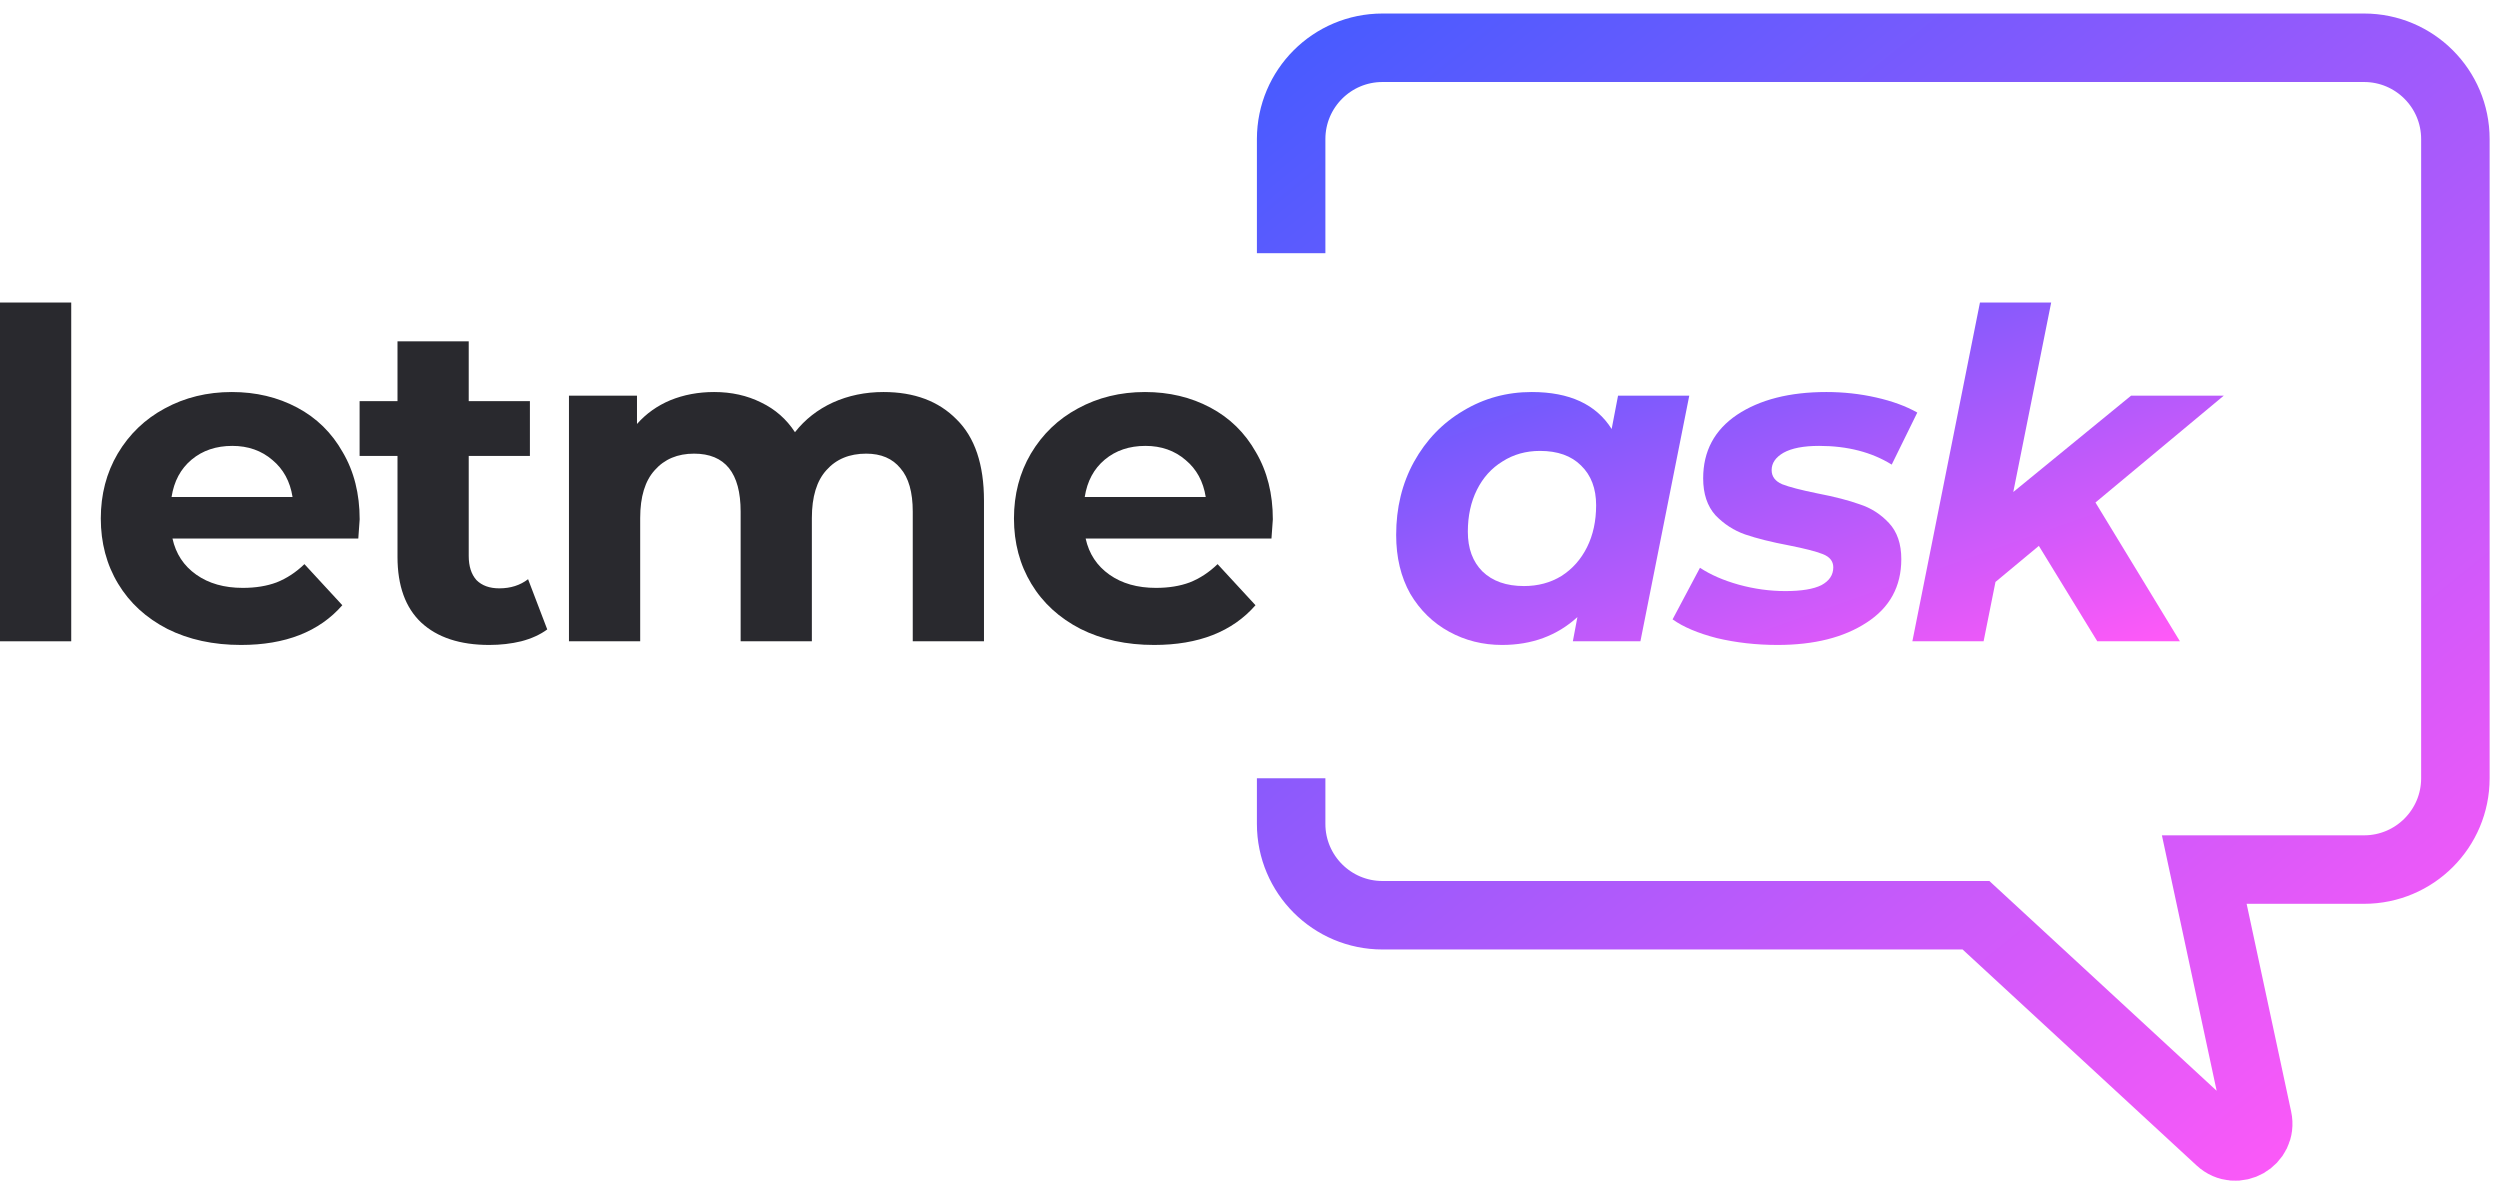
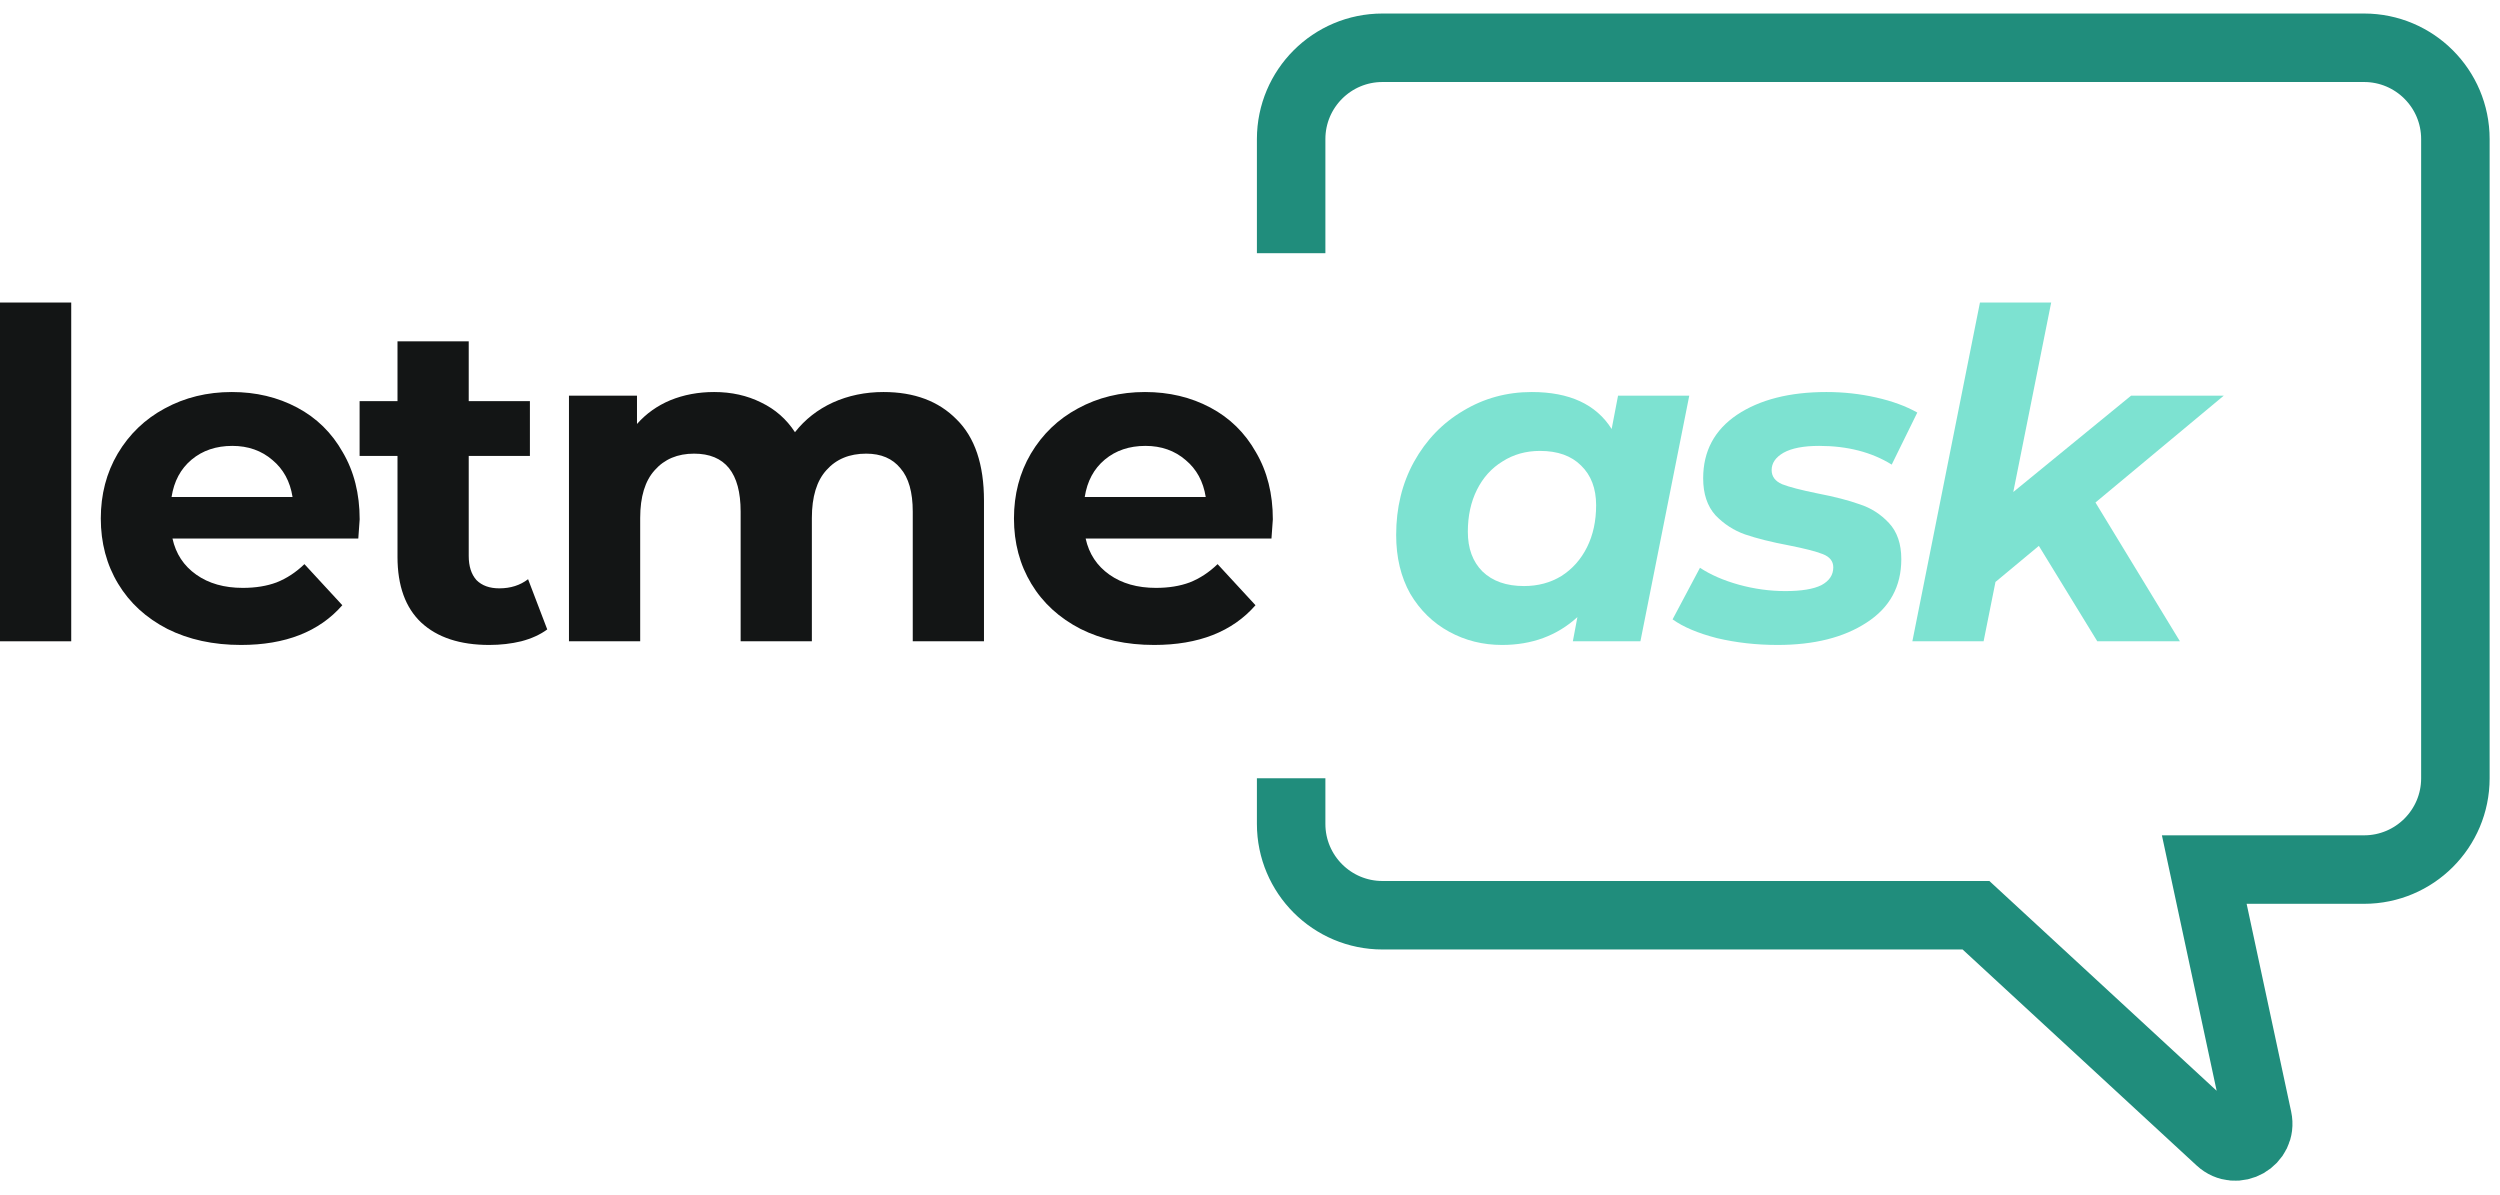
<svg xmlns="http://www.w3.org/2000/svg" width="157" height="75" viewBox="0 0 157 75" fill="none">
-   <path d="M0 18.999H4.473V40.273H0V18.999Z" fill="#29292E" />
-   <path d="M22.587 32.618C22.587 32.675 22.558 33.077 22.501 33.822H10.832C11.042 34.778 11.539 35.533 12.323 36.087C13.106 36.642 14.081 36.919 15.247 36.919C16.05 36.919 16.757 36.804 17.369 36.575C18 36.326 18.583 35.944 19.118 35.428L21.498 38.008C20.045 39.671 17.923 40.503 15.133 40.503C13.393 40.503 11.854 40.168 10.516 39.499C9.178 38.811 8.146 37.865 7.42 36.661C6.693 35.457 6.33 34.09 6.33 32.561C6.33 31.051 6.684 29.694 7.391 28.489C8.117 27.266 9.102 26.32 10.344 25.651C11.606 24.963 13.011 24.619 14.559 24.619C16.069 24.619 17.436 24.944 18.659 25.593C19.883 26.243 20.838 27.18 21.526 28.403C22.234 29.608 22.587 31.012 22.587 32.618ZM14.588 28.002C13.575 28.002 12.724 28.289 12.036 28.862C11.348 29.436 10.927 30.219 10.774 31.213H18.372C18.22 30.238 17.799 29.464 17.111 28.891C16.423 28.298 15.582 28.002 14.588 28.002Z" fill="#29292E" />
-   <path d="M34.367 39.528C33.928 39.853 33.383 40.102 32.733 40.273C32.102 40.426 31.433 40.503 30.726 40.503C28.891 40.503 27.467 40.035 26.454 39.098C25.46 38.161 24.963 36.785 24.963 34.969V28.633H22.583V25.192H24.963V21.436H29.436V25.192H33.278V28.633H29.436V34.912C29.436 35.562 29.598 36.068 29.923 36.431C30.267 36.776 30.745 36.948 31.357 36.948C32.064 36.948 32.666 36.756 33.163 36.374L34.367 39.528Z" fill="#29292E" />
-   <path d="M55.486 24.619C57.417 24.619 58.946 25.192 60.074 26.339C61.221 27.467 61.794 29.168 61.794 31.443V40.273H57.321V32.131C57.321 30.907 57.063 29.999 56.547 29.407C56.05 28.795 55.333 28.489 54.397 28.489C53.345 28.489 52.514 28.833 51.902 29.522C51.291 30.191 50.985 31.194 50.985 32.532V40.273H46.512V32.131C46.512 29.703 45.537 28.489 43.587 28.489C42.555 28.489 41.733 28.833 41.122 29.522C40.51 30.191 40.204 31.194 40.204 32.532V40.273H35.731V24.848H40.003V26.626C40.577 25.976 41.275 25.479 42.096 25.135C42.938 24.791 43.855 24.619 44.849 24.619C45.938 24.619 46.923 24.838 47.802 25.278C48.681 25.699 49.389 26.32 49.924 27.142C50.555 26.339 51.348 25.718 52.304 25.278C53.279 24.838 54.339 24.619 55.486 24.619Z" fill="#29292E" />
-   <path d="M79.934 32.618C79.934 32.675 79.906 33.077 79.848 33.822H68.179C68.389 34.778 68.886 35.533 69.67 36.087C70.454 36.642 71.428 36.919 72.594 36.919C73.397 36.919 74.104 36.804 74.716 36.575C75.347 36.326 75.93 35.944 76.465 35.428L78.845 38.008C77.392 39.671 75.27 40.503 72.48 40.503C70.74 40.503 69.201 40.168 67.864 39.499C66.525 38.811 65.493 37.865 64.767 36.661C64.041 35.457 63.677 34.09 63.677 32.561C63.677 31.051 64.031 29.694 64.738 28.489C65.465 27.266 66.449 26.32 67.692 25.651C68.953 24.963 70.358 24.619 71.906 24.619C73.416 24.619 74.783 24.944 76.006 25.593C77.23 26.243 78.185 27.18 78.874 28.403C79.581 29.608 79.934 31.012 79.934 32.618ZM71.935 28.002C70.922 28.002 70.071 28.289 69.383 28.862C68.695 29.436 68.275 30.219 68.121 31.213H75.72C75.567 30.238 75.146 29.464 74.458 28.891C73.77 28.298 72.929 28.002 71.935 28.002Z" fill="#29292E" />
-   <path d="M106.086 24.848L103.018 40.273H98.775L99.061 38.754C97.781 39.92 96.204 40.503 94.331 40.503C93.126 40.503 92.018 40.226 91.005 39.671C89.992 39.117 89.179 38.324 88.567 37.292C87.975 36.24 87.679 35.007 87.679 33.593C87.679 31.892 88.051 30.363 88.797 29.006C89.561 27.629 90.594 26.559 91.894 25.794C93.193 25.011 94.627 24.619 96.194 24.619C98.564 24.619 100.237 25.393 101.212 26.941L101.613 24.848H106.086ZM95.707 36.804C96.586 36.804 97.37 36.594 98.058 36.173C98.746 35.734 99.281 35.132 99.664 34.367C100.046 33.602 100.237 32.723 100.237 31.729C100.237 30.678 99.922 29.846 99.291 29.235C98.679 28.623 97.819 28.317 96.71 28.317C95.831 28.317 95.047 28.537 94.359 28.977C93.671 29.397 93.136 29.99 92.754 30.754C92.371 31.519 92.18 32.398 92.18 33.392C92.18 34.444 92.486 35.275 93.098 35.887C93.728 36.498 94.598 36.804 95.707 36.804Z" fill="url(#paint0_linear)" />
-   <path d="M111.632 40.503C110.294 40.503 109.023 40.359 107.819 40.073C106.634 39.767 105.707 39.375 105.038 38.897L106.758 35.657C107.427 36.097 108.239 36.451 109.195 36.718C110.17 36.986 111.145 37.12 112.119 37.12C113.133 37.12 113.888 36.995 114.385 36.747C114.882 36.479 115.13 36.106 115.13 35.629C115.13 35.246 114.91 34.969 114.471 34.797C114.031 34.625 113.324 34.444 112.349 34.252C111.24 34.042 110.323 33.813 109.596 33.564C108.889 33.316 108.268 32.914 107.733 32.36C107.217 31.787 106.959 31.012 106.959 30.038C106.959 28.336 107.666 27.008 109.08 26.052C110.514 25.096 112.387 24.619 114.7 24.619C115.77 24.619 116.812 24.733 117.825 24.963C118.838 25.192 119.698 25.508 120.406 25.909L118.8 29.177C117.538 28.394 116.019 28.002 114.241 28.002C113.266 28.002 112.521 28.145 112.005 28.432C111.508 28.719 111.259 29.082 111.259 29.522C111.259 29.923 111.479 30.219 111.919 30.41C112.358 30.582 113.094 30.774 114.127 30.984C115.216 31.194 116.105 31.424 116.793 31.672C117.5 31.901 118.112 32.293 118.628 32.847C119.144 33.402 119.402 34.157 119.402 35.113C119.402 36.833 118.676 38.161 117.223 39.098C115.79 40.035 113.926 40.503 111.632 40.503Z" fill="url(#paint1_linear)" />
-   <path d="M131.595 31.557L136.899 40.273H131.71L128.04 34.281L125.316 36.546L124.57 40.273H120.097L124.341 18.999H128.814L126.434 30.898L133.831 24.848H139.652L131.595 31.557Z" fill="url(#paint2_linear)" />
-   <path d="M81.084 15.902V8.734C81.084 5.567 83.652 3 86.819 3H148.463C151.63 3 154.198 5.567 154.198 8.734V48.875C154.198 52.042 151.63 54.609 148.463 54.609H138.428L141.782 70.26C142.075 71.628 140.436 72.563 139.408 71.614L124.092 57.477H86.819C83.652 57.477 81.084 54.909 81.084 51.742V48.875" stroke="url(#paint3_linear)" stroke-width="4.301" />
-   <defs>
-     <linearGradient id="paint0_linear" x1="87.679" y1="18.999" x2="99.758" y2="53.111" gradientUnits="userSpaceOnUse">
-       <stop stop-color="#485BFF" />
-       <stop offset="1" stop-color="#FF59F8" />
-     </linearGradient>
-     <linearGradient id="paint1_linear" x1="87.679" y1="18.999" x2="99.758" y2="53.111" gradientUnits="userSpaceOnUse">
-       <stop stop-color="#485BFF" />
-       <stop offset="1" stop-color="#FF59F8" />
-     </linearGradient>
-     <linearGradient id="paint2_linear" x1="87.679" y1="18.999" x2="99.758" y2="53.111" gradientUnits="userSpaceOnUse">
-       <stop stop-color="#485BFF" />
-       <stop offset="1" stop-color="#FF59F8" />
-     </linearGradient>
-     <linearGradient id="paint3_linear" x1="81.084" y1="3" x2="141.295" y2="77.547" gradientUnits="userSpaceOnUse">
-       <stop stop-color="#485BFF" />
-       <stop offset="1" stop-color="#FF59F8" />
-     </linearGradient>
-   </defs>
+   <path d="M0 18.999H4.473V40.273H0V18.999Z" fill="#131515" />
+   <path d="M22.587 32.618C22.587 32.675 22.558 33.077 22.501 33.822H10.832C11.042 34.778 11.539 35.533 12.323 36.087C13.106 36.642 14.081 36.919 15.247 36.919C16.05 36.919 16.757 36.804 17.369 36.575C18 36.326 18.583 35.944 19.118 35.428L21.498 38.008C20.045 39.671 17.923 40.503 15.133 40.503C13.393 40.503 11.854 40.168 10.516 39.499C9.178 38.811 8.146 37.865 7.42 36.661C6.693 35.457 6.33 34.09 6.33 32.561C6.33 31.051 6.684 29.694 7.391 28.489C8.117 27.266 9.102 26.32 10.344 25.651C11.606 24.963 13.011 24.619 14.559 24.619C16.069 24.619 17.436 24.944 18.659 25.593C19.883 26.243 20.838 27.18 21.526 28.403C22.234 29.608 22.587 31.012 22.587 32.618ZM14.588 28.002C13.575 28.002 12.724 28.289 12.036 28.862C11.348 29.436 10.927 30.219 10.774 31.213H18.372C18.22 30.238 17.799 29.464 17.111 28.891C16.423 28.298 15.582 28.002 14.588 28.002Z" fill="#131515" />
+   <path d="M34.367 39.528C33.928 39.853 33.383 40.102 32.733 40.273C32.102 40.426 31.433 40.503 30.726 40.503C28.891 40.503 27.467 40.035 26.454 39.098C25.46 38.161 24.963 36.785 24.963 34.969V28.633H22.583V25.192H24.963V21.436H29.436V25.192H33.278V28.633H29.436V34.912C29.436 35.562 29.598 36.068 29.923 36.431C30.267 36.776 30.745 36.948 31.357 36.948C32.064 36.948 32.666 36.756 33.163 36.374L34.367 39.528Z" fill="#131515" />
+   <path d="M55.486 24.619C57.417 24.619 58.946 25.192 60.074 26.339C61.221 27.467 61.794 29.168 61.794 31.443V40.273H57.321V32.131C57.321 30.907 57.063 29.999 56.547 29.407C56.05 28.795 55.333 28.489 54.397 28.489C53.345 28.489 52.514 28.833 51.902 29.522C51.291 30.191 50.985 31.194 50.985 32.532V40.273H46.512V32.131C46.512 29.703 45.537 28.489 43.587 28.489C42.555 28.489 41.733 28.833 41.122 29.522C40.51 30.191 40.204 31.194 40.204 32.532V40.273H35.731V24.848H40.003V26.626C40.577 25.976 41.275 25.479 42.096 25.135C42.938 24.791 43.855 24.619 44.849 24.619C45.938 24.619 46.923 24.838 47.802 25.278C48.681 25.699 49.389 26.32 49.924 27.142C50.555 26.339 51.348 25.718 52.304 25.278C53.279 24.838 54.339 24.619 55.486 24.619Z" fill="#131515" />
+   <path d="M79.934 32.618C79.934 32.675 79.906 33.077 79.848 33.822H68.179C68.389 34.778 68.886 35.533 69.67 36.087C70.454 36.642 71.428 36.919 72.594 36.919C73.397 36.919 74.104 36.804 74.716 36.575C75.347 36.326 75.93 35.944 76.465 35.428L78.845 38.008C77.392 39.671 75.27 40.503 72.48 40.503C70.74 40.503 69.201 40.168 67.864 39.499C66.525 38.811 65.493 37.865 64.767 36.661C64.041 35.457 63.677 34.09 63.677 32.561C63.677 31.051 64.031 29.694 64.738 28.489C65.465 27.266 66.449 26.32 67.692 25.651C68.953 24.963 70.358 24.619 71.906 24.619C73.416 24.619 74.783 24.944 76.006 25.593C77.23 26.243 78.185 27.18 78.874 28.403C79.581 29.608 79.934 31.012 79.934 32.618ZM71.935 28.002C70.922 28.002 70.071 28.289 69.383 28.862C68.695 29.436 68.275 30.219 68.121 31.213H75.72C75.567 30.238 75.146 29.464 74.458 28.891C73.77 28.298 72.929 28.002 71.935 28.002Z" fill="#131515" />
+   <path d="M106.086 24.848L103.018 40.273H98.775L99.061 38.754C97.781 39.92 96.204 40.503 94.331 40.503C93.126 40.503 92.018 40.226 91.005 39.671C89.992 39.117 89.179 38.324 88.567 37.292C87.975 36.24 87.679 35.007 87.679 33.593C87.679 31.892 88.051 30.363 88.797 29.006C89.561 27.629 90.594 26.559 91.894 25.794C93.193 25.011 94.627 24.619 96.194 24.619C98.564 24.619 100.237 25.393 101.212 26.941L101.613 24.848H106.086ZM95.707 36.804C96.586 36.804 97.37 36.594 98.058 36.173C98.746 35.734 99.281 35.132 99.664 34.367C100.046 33.602 100.237 32.723 100.237 31.729C100.237 30.678 99.922 29.846 99.291 29.235C98.679 28.623 97.819 28.317 96.71 28.317C95.831 28.317 95.047 28.537 94.359 28.977C93.671 29.397 93.136 29.99 92.754 30.754C92.371 31.519 92.18 32.398 92.18 33.392C92.18 34.444 92.486 35.275 93.098 35.887C93.728 36.498 94.598 36.804 95.707 36.804Z" fill="#7DE2D1" />
+   <path d="M111.632 40.503C110.294 40.503 109.023 40.359 107.819 40.073C106.634 39.767 105.707 39.375 105.038 38.897L106.758 35.657C107.427 36.097 108.239 36.451 109.195 36.718C110.17 36.986 111.145 37.12 112.119 37.12C113.133 37.12 113.888 36.995 114.385 36.747C114.882 36.479 115.13 36.106 115.13 35.629C115.13 35.246 114.91 34.969 114.471 34.797C114.031 34.625 113.324 34.444 112.349 34.252C111.24 34.042 110.323 33.813 109.596 33.564C108.889 33.316 108.268 32.914 107.733 32.36C107.217 31.787 106.959 31.012 106.959 30.038C106.959 28.336 107.666 27.008 109.08 26.052C110.514 25.096 112.387 24.619 114.7 24.619C115.77 24.619 116.812 24.733 117.825 24.963C118.838 25.192 119.698 25.508 120.406 25.909L118.8 29.177C117.538 28.394 116.019 28.002 114.241 28.002C113.266 28.002 112.521 28.145 112.005 28.432C111.508 28.719 111.259 29.082 111.259 29.522C111.259 29.923 111.479 30.219 111.919 30.41C112.358 30.582 113.094 30.774 114.127 30.984C115.216 31.194 116.105 31.424 116.793 31.672C117.5 31.901 118.112 32.293 118.628 32.847C119.144 33.402 119.402 34.157 119.402 35.113C119.402 36.833 118.676 38.161 117.223 39.098C115.79 40.035 113.926 40.503 111.632 40.503Z" fill="#7DE2D1" />
+   <path d="M131.595 31.557L136.899 40.273H131.71L128.04 34.281L125.316 36.546L124.57 40.273H120.097L124.341 18.999H128.814L126.434 30.898L133.831 24.848H139.652L131.595 31.557Z" fill="#7DE2D1" />
+   <path d="M81.084 15.902V8.734C81.084 5.567 83.652 3 86.819 3H148.463C151.63 3 154.198 5.567 154.198 8.734V48.875C154.198 52.042 151.63 54.609 148.463 54.609H138.428L141.782 70.26C142.075 71.628 140.436 72.563 139.408 71.614L124.092 57.477H86.819C83.652 57.477 81.084 54.909 81.084 51.742V48.875" stroke="#208D7C" stroke-width="4.301" />
</svg>
